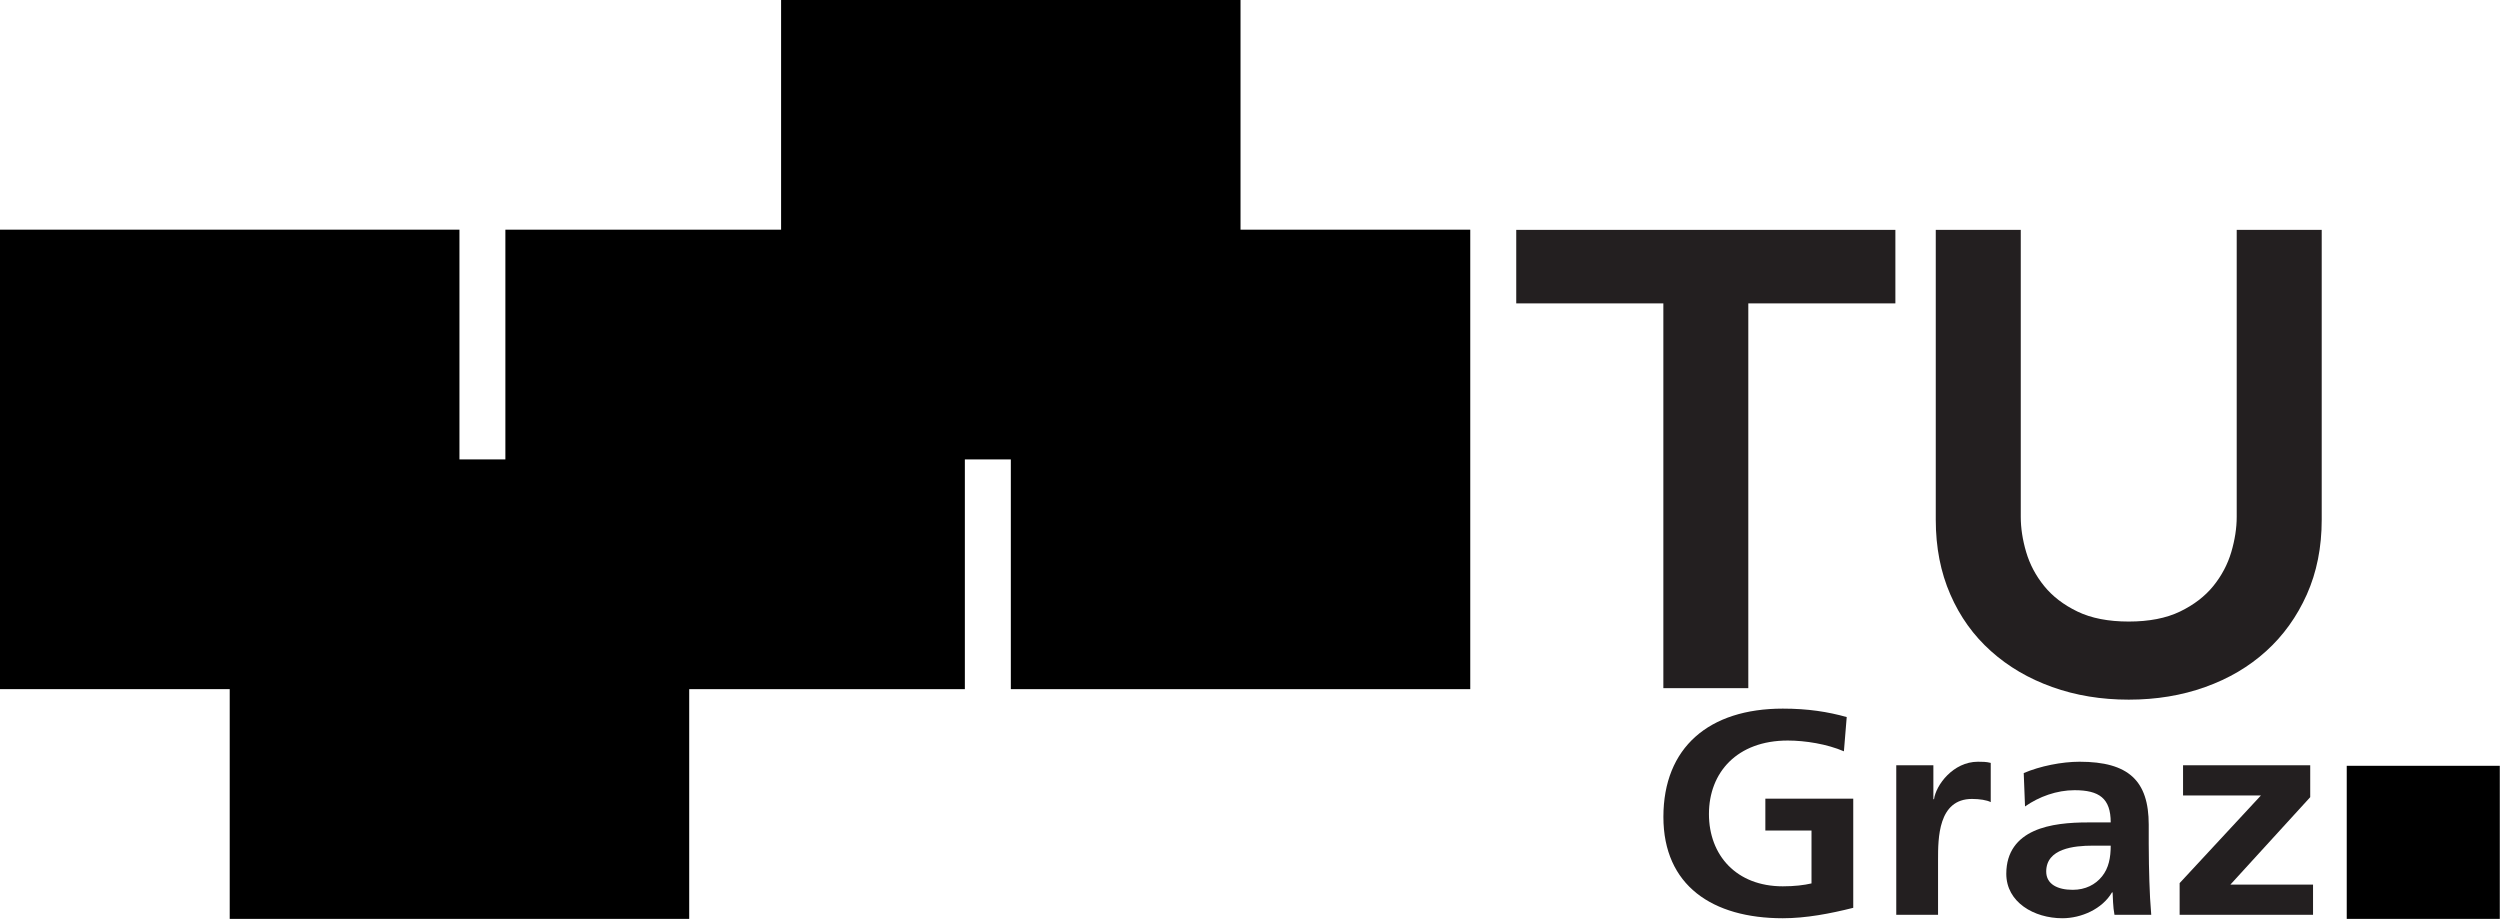
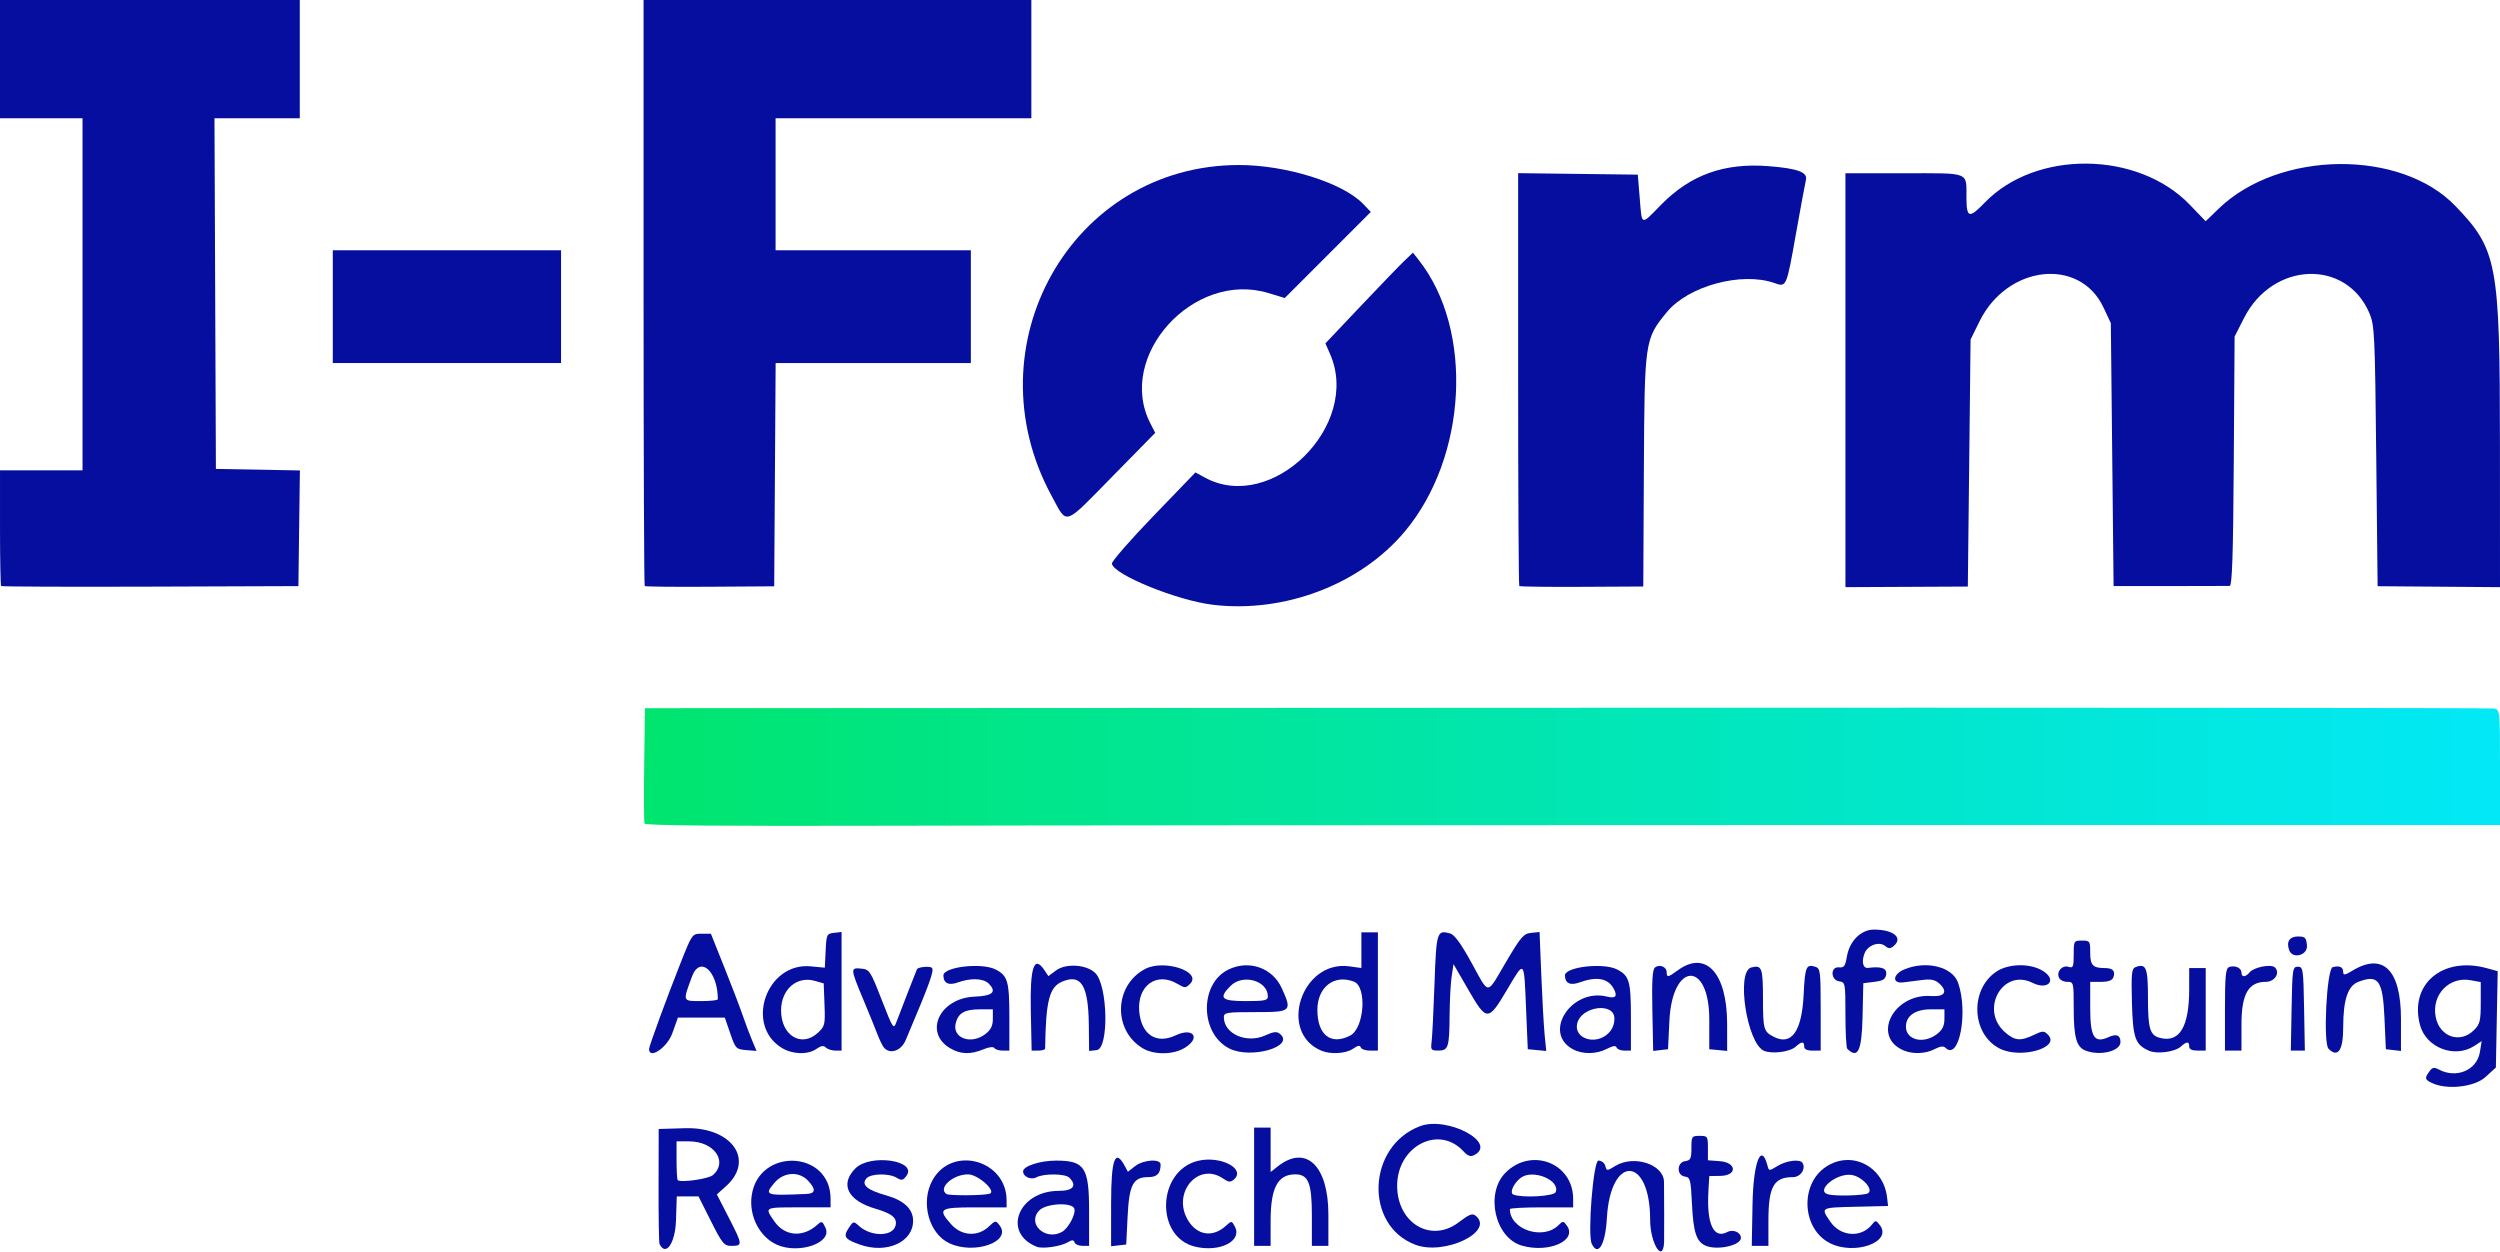
- <svg xmlns="http://www.w3.org/2000/svg" id="int-header-logo-img" xml:space="preserve" height="51.862" width="141.1" version="1.1" viewBox="0 0 141.1 51.862">
-   <g transform="matrix(1.25 0 0 -1.25 0 51.862)">
-     <g transform="scale(.1)">
-       <path d="m0 103.73h207.45v207.46l-207.45 0.01v-207.47z" />
-       <path d="m228.19 103.73h207.46v207.46h-207.46v-207.46z" />
-       <path d="m456.41 103.73h207.44v207.46h-207.44v-207.46z" />
-       <path d="m103.72 0h207.47v207.46h-207.47v-207.46z" />
-       <path d="m352.68 207.46h207.44v207.46h-207.44v-207.46z" />
-       <path style="fill:#231f20" d="m751.04 277.91h-66.426v33.195h171.19v-33.195h-66.407v-173.73h-38.359v173.73" />
-       <path style="fill:#231f20" d="m1048.3 180.22c0-12.461-2.25-23.711-6.72-33.75-4.5-10.039-10.61-18.555-18.36-25.567-7.76-7.031-16.9-12.421-27.503-16.21-10.605-3.809-22.109-5.704-34.551-5.704-12.422 0-23.945 1.895-34.551 5.704-10.605 3.789-19.824 9.179-27.656 16.21-7.851 7.012-13.984 15.528-18.34 25.567-4.394 10.039-6.582 21.289-6.582 33.75v130.89h38.379v-129.59c0-5.039 0.801-10.351 2.442-15.898 1.64-5.547 4.336-10.664 8.125-15.332s8.789-8.516 15.039-11.523c6.211-3.008 13.926-4.512 23.144-4.512 9.199 0 16.914 1.504 23.145 4.512 6.23 3.007 11.25 6.855 15.039 11.523 3.77 4.668 6.48 9.785 8.12 15.332 1.63 5.547 2.45 10.859 2.45 15.898v129.59h38.38v-130.89">
-       </path>
-       <path style="fill:#231f20" d="m832.56 75.664c-7.597 3.281-17.46 4.863-25.332 4.863-22.929 0-35.605-14.434-35.605-33.184 0-18.613 12.383-32.637 33.34-32.637 5.351 0 9.59 0.527 12.969 1.309v23.867h-20.84v14.414h39.687v-49.297c-10.41-2.617-21.25-4.707-31.816-4.707-31.797 0-53.906 14.805-53.906 45.742 0 31.348 20.566 48.906 53.906 48.906 11.406 0 20.41-1.445 28.867-3.809l-1.27-15.469">
-       </path>
-       <path style="fill:#231f20" d="m856.2 69.375h16.758v-15.332h0.293c0.84 6.289 8.574 16.914 19.824 16.914 1.836 0 3.828 0 5.782-0.527v-17.715c-1.68 0.918-5.059 1.445-8.457 1.445-15.333 0-15.333-17.832-15.333-27.52v-24.785h-18.867v67.52">
-       </path>
-       <path style="fill:#231f20" d="m913.75 65.84c7.324 3.145 17.187 5.117 25.215 5.117 22.09 0 31.23-8.535 31.23-28.457v-8.652c0-6.816 0.156-11.934 0.293-16.914 0.137-5.117 0.41-9.824 0.84-15.078h-16.602c-0.703 3.535-0.703 8.008-0.839 10.098h-0.293c-4.36-7.462-13.81-11.661-22.38-11.661-12.793 0-25.332 7.207-25.332 20.059 0 10.078 5.195 15.976 12.383 19.258 7.187 3.281 16.464 3.945 24.355 3.945h10.41c0 10.879-5.195 14.551-16.328 14.551-8.008 0-16.035-2.891-22.363-7.344l-0.586 15.078zm22.11-52.715c5.782 0 10.274 2.363 13.223 6.035 3.105 3.809 3.945 8.652 3.945 13.906h-8.164c-8.437 0-20.957-1.309-20.957-11.68 0-5.762 5.195-8.262 11.953-8.262">
-       </path>
-       <path style="fill:#231f20" d="m985.69 69.375h57.422v-14.414l-36.04-39.473h37.31v-13.633h-60.235v14.297l36.715 39.59h-35.172v13.633">
-       </path>
-       <path d="m1059.6 0h69.102v69.121h-69.102v-69.121z" />
+ <svg xmlns="http://www.w3.org/2000/svg" xmlns:xlink="http://www.w3.org/1999/xlink" width="240.507mm" height="120.385mm" viewBox="0 0 240.507 120.385" version="1.1" id="svg1" xml:space="preserve">
+   <defs id="defs1">
+     <linearGradient id="linearGradient100">
+       <stop style="stop-color:#00e56e;stop-opacity:1;" offset="0" id="stop100" />
+       <stop style="stop-color:#02e8f7;stop-opacity:1;" offset="1" id="stop101" />
+     </linearGradient>
+     <linearGradient xlink:href="#linearGradient100" id="linearGradient101" x1="54.699" y1="172.54" x2="233.254" y2="172.54" gradientUnits="userSpaceOnUse" />
+   </defs>
+   <g id="layer1" transform="translate(7.251802,-98.77058)">
+     <g id="g101">
+       <path style="fill:url(#linearGradient101)" d="m 54.754,178.006 c -0.057,-0.149 -0.072,-2.709 -0.032,-5.689 l 0.072,-5.417 88.635,-0.04 c 48.749,-0.022 88.903,0.01 89.231,0.071 0.595,0.111 0.595,0.115 0.595,5.662 v 5.551 l -66.212,7.5e-4 c -36.417,4.2e-4 -76.556,0.03 -89.198,0.066 -15.542,0.044 -23.02,-0.023 -23.091,-0.206 z" id="path93" />
+       <g id="g100" style="fill:#060e9f;fill-opacity:1">
+         <path style="fill:#060e9f;fill-opacity:1" d="m 24.763,128.272 v -5.424 H 35.743 46.723 v 5.424 5.424 H 35.743 24.763 Z" id="path100" />
+         <path style="fill:#060e9f;fill-opacity:1" d="m 93.936,146.514 c -7.898,-14.489 1.922,-31.868 18.007,-31.868 4.537,0 9.998,1.712 11.946,3.746 l 0.736,0.768 -4.14,4.14 -4.14,4.14 -1.588,-0.481 c -7.19,-2.177 -14.66,6.084 -11.341,12.542 l 0.468,0.91 -4.04,4.115 c -4.86,4.951 -4.38,4.789 -5.907,1.987 z" id="path99" />
+         <path style="fill:#060e9f;fill-opacity:1" d="m 170.284,135.349 4e-5,-19.91 h 5.658 c 6.427,0 5.968,-0.183 5.984,2.381 0.012,1.929 0.264,1.993 1.762,0.441 4.913,-5.089 14.74,-4.983 19.732,0.213 l 1.518,1.58 1.26,-1.216 c 5.81,-5.61 17.5,-5.735 22.773,-0.244 4.026,4.193 4.273,5.513 4.279,22.906 l 0.005,13.758 -5.887,-0.046 -5.887,-0.046 -0.132,-12.521 c -0.124,-11.779 -0.164,-12.595 -0.663,-13.759 -2.242,-5.229 -9.298,-4.953 -12.052,0.472 l -0.911,1.794 -0.079,11.987 c -0.06,9.108 -0.155,11.99 -0.397,12 -0.175,0.007 -2.759,0.013 -5.742,0.014 l -5.424,7.8e-4 -0.132,-12.648 -0.132,-12.648 -0.705,-1.502 c -2.285,-4.871 -9.256,-4.096 -11.927,1.327 l -0.862,1.75 -0.132,11.883 -0.132,11.883 -5.887,0.029 -5.887,0.029 z" id="path98" />
+         <path style="fill:#060e9f;fill-opacity:1" d="m 138.909,155.149 c -0.061,-0.061 -0.111,-9.022 -0.111,-19.915 v -19.805 l 5.755,0.071 5.755,0.071 0.183,2.212 c 0.229,2.765 0.07,2.712 2.06,0.684 2.834,-2.887 6.083,-4.05 10.362,-3.71 2.76,0.219 3.748,0.582 3.572,1.311 -0.075,0.309 -0.507,2.646 -0.961,5.193 -0.926,5.2 -0.903,5.147 -2.092,4.732 -3.153,-1.099 -8.27,0.292 -10.331,2.808 -2.129,2.6 -2.144,2.706 -2.208,15.283 l -0.056,11.109 -5.909,0.033 c -3.25,0.018 -5.958,-0.017 -6.019,-0.077 z" id="path97" />
+         <path style="fill:#060e9f;fill-opacity:1" d="m 54.771,155.149 c -0.061,-0.061 -0.11,-12.771 -0.11,-28.244 V 98.771 h 18.653 18.653 v 5.689 5.689 H 79.664 67.361 v 6.35 6.35 h 9.393 9.393 v 5.424 5.424 h -9.39 -9.39 l -0.069,10.739 -0.069,10.739 -6.173,0.042 c -3.395,0.023 -6.223,-0.007 -6.284,-0.068 z" id="path96" />
+         <path style="fill:#060e9f;fill-opacity:1" d="m -7.141,155.149 c -0.061,-0.061 -0.11,-2.591 -0.11,-5.622 v -5.512 h 3.969 3.969 V 127.081 110.148 H -3.283 -7.252 v -5.689 -5.689 H 7.168 21.588 v 5.689 5.689 h -4.103 -4.103 l 0.068,16.867 0.068,16.867 4.04,0.073 4.04,0.073 -0.071,5.564 -0.071,5.564 -14.243,0.051 c -7.834,0.028 -14.293,0.002 -14.354,-0.059 z" id="path95" />
+         <path style="fill:#060e9f;fill-opacity:1" d="m 109.443,156.953 c -3.448,-0.41 -9.567,-2.899 -9.727,-3.956 -0.032,-0.211 1.763,-2.272 3.989,-4.58 l 4.047,-4.197 0.905,0.493 c 6.437,3.507 15.071,-5.022 12.043,-11.896 l -0.446,-1.012 3.426,-3.618 c 1.884,-1.99 3.78,-3.954 4.212,-4.364 l 0.786,-0.745 0.571,0.726 c 5.285,6.719 4.656,18.912 -1.347,26.089 -4.255,5.088 -11.559,7.881 -18.459,7.061 z" id="path94" />
+         <path style="fill:#060e9f;fill-opacity:1" d="m 212.983,190.2 c -0.311,-0.809 0.017,-1.338 0.828,-1.338 0.698,0 0.8,0.1 0.873,0.86 0.091,0.939 -1.367,1.349 -1.701,0.478 z" id="path92" />
+         <path style="fill:#060e9f;fill-opacity:1" d="m 216.762,199.665 c -0.541,-0.541 -0.177,-7.699 0.399,-7.85 0.684,-0.179 1.012,-0.018 1.012,0.497 0,0.297 0.184,0.265 0.86,-0.147 2.969,-1.81 4.696,-0.105 4.696,4.638 v 3.073 l -0.728,-0.084 -0.728,-0.084 -0.132,-2.999 c -0.161,-3.639 -0.578,-4.219 -2.509,-3.485 -1.013,0.385 -1.46,1.719 -1.46,4.359 0,2.245 -0.504,2.988 -1.411,2.081 z" id="path91" />
+         <path style="fill:#060e9f;fill-opacity:1" d="m 213.205,195.807 c 0.069,-3.834 0.099,-4.035 0.602,-4.035 0.503,0 0.533,0.201 0.602,4.035 l 0.073,4.035 h -0.675 -0.675 z" id="path90" />
+         <path style="fill:#060e9f;fill-opacity:1" d="m 206.796,195.901 c 0,-3.259 0.069,-3.967 0.397,-4.093 0.544,-0.209 1.191,0.074 1.191,0.521 0,0.481 0.38,0.47 0.788,-0.021 0.417,-0.502 2.078,-0.819 2.433,-0.464 0.523,0.523 -0.023,1.383 -0.878,1.383 -1.671,0 -2.343,1.17 -2.343,4.081 v 2.534 h -0.794 -0.794 z" id="path89" />
+         <path style="fill:#060e9f;fill-opacity:1" d="m 170.46,199.665 c -0.097,-0.097 -0.176,-1.577 -0.176,-3.289 0,-3.026 -0.017,-3.115 -0.595,-3.197 -0.845,-0.12 -0.867,-1.435 -0.022,-1.348 0.481,0.05 0.603,-0.119 0.76,-1.045 0.251,-1.488 1.355,-2.586 2.598,-2.586 1.89,0 2.841,0.798 1.89,1.587 -0.315,0.261 -0.478,0.262 -0.79,0.003 -0.593,-0.492 -1.699,-0.1 -2.008,0.712 -0.305,0.801 -0.142,1.447 0.347,1.383 1.264,-0.165 1.824,0.032 1.742,0.614 -0.068,0.476 -0.296,0.622 -1.143,0.728 l -1.058,0.132 -0.074,3.241 c -0.075,3.277 -0.458,4.076 -1.469,3.065 z" id="path88" />
+         <path style="fill:#060e9f;fill-opacity:1" d="m 151.71,195.998 c -0.059,-2.84 0.008,-3.948 0.247,-4.147 0.426,-0.352 1.128,-0.078 1.128,0.441 0,0.534 0.141,0.513 1.051,-0.16 2.703,-1.998 4.766,0.228 4.768,5.146 l 0.001,2.596 -0.86,-0.083 -0.86,-0.083 v -2.867 c 0,-5.678 -3.561,-5.556 -3.836,0.132 l -0.132,2.736 -0.714,0.082 -0.714,0.082 z" id="path87" />
+         <path style="fill:#060e9f;fill-opacity:1" d="m 130.475,198.982 c 0.06,-0.473 0.185,-2.982 0.277,-5.576 0.178,-5.015 0.229,-5.18 1.499,-4.839 0.413,0.111 1.04,0.968 2.05,2.803 1.76,3.197 1.414,3.204 3.336,-0.062 1.422,-2.416 1.685,-2.721 2.409,-2.793 l 0.812,-0.081 0.169,4.182 c 0.093,2.3 0.238,4.875 0.321,5.722 l 0.152,1.54 -0.888,-0.085 -0.888,-0.085 -0.165,-3.914 c -0.202,-4.78 -0.117,-4.698 -1.842,-1.785 -1.801,3.042 -1.946,3.04 -3.728,-0.049 l -1.408,-2.44 -0.179,1.183 c -0.098,0.651 -0.188,2.334 -0.198,3.741 -0.024,3.093 -0.121,3.395 -1.09,3.395 -0.691,0 -0.74,-0.067 -0.639,-0.86 z" id="path86" />
+         <path style="fill:#060e9f;fill-opacity:1" d="m 91.914,195.978 c -0.086,-4.184 0.319,-5.368 1.321,-3.858 l 0.369,0.556 0.751,-0.555 c 0.947,-0.7 2.942,-0.561 3.766,0.263 1.213,1.213 1.319,7.272 0.13,7.409 l -0.728,0.084 -0.026,-2.465 c -0.041,-3.848 -0.721,-4.971 -2.549,-4.214 -1.251,0.518 -1.591,1.841 -1.655,6.445 -0.002,0.109 -0.294,0.198 -0.651,0.198 h -0.648 z" id="path85" />
+         <path style="fill:#060e9f;fill-opacity:1" d="m 77.756,199.511 c -0.139,-0.182 -0.41,-0.747 -0.603,-1.257 -0.192,-0.509 -0.808,-2.021 -1.367,-3.36 -1.234,-2.952 -1.24,-3.046 -0.186,-2.941 0.795,0.079 0.88,0.209 1.966,2.992 1.111,2.845 1.142,2.892 1.432,2.117 0.311,-0.831 1.934,-5.001 1.968,-5.059 0.119,-0.196 1.154,-0.304 1.404,-0.147 0.308,0.194 -0.094,1.319 -2.499,6.993 -0.444,1.047 -1.555,1.395 -2.116,0.661 z" id="path84" />
+         <path style="fill:#060e9f;fill-opacity:1" d="m 55.19,199.69 c 0,-0.271 1.671,-4.839 2.994,-8.183 1.151,-2.909 1.152,-2.91 2.052,-2.91 h 0.901 l 1.271,3.175 c 0.699,1.746 1.496,3.83 1.772,4.63 0.276,0.8 0.692,1.909 0.926,2.464 l 0.424,1.009 -1.003,-0.083 c -0.963,-0.08 -1.023,-0.142 -1.526,-1.604 l -0.524,-1.521 h -2.256 -2.256 l -0.545,1.521 c -0.49,1.366 -2.229,2.539 -2.229,1.503 z m 6.615,-4.789 c 0,-2.718 -1.724,-4.237 -2.483,-2.189 -0.906,2.445 -0.936,2.366 0.895,2.366 0.873,0 1.587,-0.08 1.587,-0.177 z" id="path83" />
+         <path style="fill:#060e9f;fill-opacity:1" d="m 199.52,199.869 c -1.36,-0.591 -1.582,-1.209 -1.674,-4.649 -0.074,-2.764 -0.025,-3.268 0.331,-3.404 1.035,-0.397 1.211,0.027 1.211,2.912 0,3.04 0.185,3.647 1.186,3.898 1.855,0.465 2.779,-1.087 2.781,-4.672 l 0.001,-2.051 h 0.794 0.794 v 3.969 3.969 h -0.794 c -0.529,0 -0.794,-0.132 -0.794,-0.397 0,-0.509 -0.239,-0.502 -0.819,0.022 -0.55,0.498 -2.271,0.727 -3.018,0.402 z" id="path82" />
+         <path style="fill:#060e9f;fill-opacity:1" d="m 193.365,199.832 c -0.865,-0.347 -1.121,-1.286 -1.121,-4.109 0,-2.457 -0.01,-2.496 -0.633,-2.496 -0.348,0 -0.707,-0.194 -0.798,-0.43 -0.227,-0.592 0.34,-1.203 0.94,-1.013 0.435,0.138 0.492,0.002 0.492,-1.185 0,-1.313 0.016,-1.341 0.794,-1.341 0.761,0 0.794,0.047 0.794,1.162 0,1.227 0.252,1.484 1.461,1.484 0.727,0 0.988,0.31 0.76,0.902 -0.109,0.285 -0.494,0.421 -1.191,0.421 h -1.03 v 2.504 c 0,2.83 0.387,3.443 1.773,2.811 0.755,-0.344 1.137,-0.183 1.137,0.478 0,0.886 -1.996,1.366 -3.377,0.811 z" id="path81" />
+         <path style="fill:#060e9f;fill-opacity:1" d="m 185.119,199.643 c -2.714,-1.384 -2.894,-5.677 -0.31,-7.403 1.171,-0.782 3.239,-0.818 4.453,-0.078 1.429,0.871 0.536,1.917 -0.988,1.157 -2.848,-1.421 -5.093,2.56 -2.667,4.728 0.954,0.853 1.495,0.908 2.796,0.288 0.862,-0.411 0.976,-0.413 1.363,-0.025 1.253,1.253 -2.624,2.365 -4.648,1.333 z" id="path80" />
+         <path style="fill:#060e9f;fill-opacity:1" d="m 175.934,199.844 c -3.18,-1.283 -1.072,-5.52 2.614,-5.253 1.299,0.094 1.623,-0.424 0.755,-1.209 -0.4,-0.362 -0.795,-0.44 -1.663,-0.33 -0.626,0.079 -1.433,0.181 -1.792,0.226 -1.096,0.138 -1.026,-0.777 0.095,-1.246 2.118,-0.885 4.642,-0.257 5.181,1.288 0.997,2.861 0.084,7.551 -1.217,6.25 -0.187,-0.187 -0.515,-0.146 -1.045,0.131 -0.847,0.442 -2.044,0.5 -2.927,0.144 z m 3.177,-1.609 c 0.511,-0.402 0.697,-0.791 0.697,-1.455 v -0.907 h -1.323 c -1.49,0 -2.381,0.624 -2.381,1.667 0,1.305 1.725,1.704 3.007,0.695 z" id="path79" />
+         <path style="fill:#060e9f;fill-opacity:1" d="m 162.449,199.86 c -1.64,-0.702 -2.701,-7.633 -1.227,-8.015 1.018,-0.264 1.124,0.011 1.129,2.925 0.004,3.022 0.061,3.229 1.012,3.731 1.721,0.907 2.729,-0.492 2.899,-4.021 0.13,-2.702 0.246,-2.983 1.114,-2.707 0.495,0.157 0.527,0.405 0.527,4.118 v 3.951 h -0.794 c -0.529,0 -0.794,-0.132 -0.794,-0.397 0,-0.509 -0.239,-0.502 -0.819,0.022 -0.557,0.504 -2.272,0.725 -3.048,0.393 z" id="path78" />
+         <path style="fill:#060e9f;fill-opacity:1" d="m 144.052,199.705 c -2.936,-1.595 -0.115,-5.915 3.303,-5.057 0.811,0.204 1.022,-0.031 0.655,-0.728 -0.546,-1.039 -1.63,-1.246 -3.32,-0.634 -0.879,0.318 -1.375,0.08 -1.389,-0.667 -0.016,-0.836 3.703,-1.265 5.028,-0.579 1.165,0.602 1.318,1.137 1.318,4.61 v 3.192 h -0.639 c -0.352,0 -0.684,-0.135 -0.739,-0.3 -0.069,-0.207 -0.358,-0.166 -0.935,0.132 -1.019,0.527 -2.344,0.539 -3.281,0.031 z m 3.394,-1.497 c 0.402,-0.378 0.612,-0.878 0.612,-1.455 0,-1.599 -3.179,-1.18 -3.577,0.471 -0.349,1.45 1.733,2.141 2.964,0.984 z" id="path77" />
+         <path style="fill:#060e9f;fill-opacity:1" d="m 119.88,199.854 c -4.221,-1.746 -1.911,-8.748 2.679,-8.118 l 1.158,0.159 v -1.715 -1.715 h 0.794 0.794 v 5.689 5.689 h -0.772 c -0.424,0 -0.819,-0.141 -0.876,-0.314 -0.074,-0.223 -0.29,-0.184 -0.742,0.132 -0.671,0.47 -2.14,0.564 -3.033,0.194 z m 2.758,-1.457 c 1.366,-0.707 1.639,-4.706 0.354,-5.194 -1.896,-0.721 -3.508,0.53 -3.508,2.723 0,2.414 1.298,3.431 3.155,2.471 z" id="path76" />
+         <path style="fill:#060e9f;fill-opacity:1" d="m 111.022,199.643 c -2.842,-1.428 -2.903,-6.233 -0.098,-7.598 1.977,-0.962 4.24,-0.175 5.129,1.783 1.02,2.247 0.952,2.31 -2.523,2.31 -2.793,0 -3.043,0.041 -3.043,0.493 0,1.599 2.185,2.56 3.979,1.751 0.823,-0.371 1.115,-0.401 1.423,-0.146 1.464,1.215 -2.798,2.447 -4.868,1.407 z m 3.699,-5.01 c 0,-1.52 -2.401,-2.204 -3.584,-1.021 -1.186,1.186 -0.905,1.467 1.467,1.467 1.809,0 2.117,-0.065 2.117,-0.446 z" id="path75" />
+         <path style="fill:#060e9f;fill-opacity:1" d="m 102.659,199.606 c -2.872,-1.751 -2.722,-6.07 0.265,-7.624 1.827,-0.95 5.483,0.264 4.314,1.433 -0.43,0.43 -0.497,0.43 -1.223,0.001 -1.999,-1.181 -3.875,0.17 -3.67,2.644 0.185,2.23 1.638,3.197 3.488,2.32 1.708,-0.811 2.475,0.23 0.884,1.2 -1.109,0.676 -2.973,0.688 -4.058,0.026 z" id="path74" />
+         <path style="fill:#060e9f;fill-opacity:1" d="m 84.11,199.588 c -2.517,-1.535 -0.931,-4.803 2.395,-4.937 1.749,-0.07 2.162,-0.454 1.356,-1.26 -0.51,-0.51 -1.73,-0.553 -2.967,-0.106 -0.879,0.318 -1.375,0.08 -1.389,-0.667 -0.016,-0.836 3.703,-1.265 5.028,-0.579 1.165,0.602 1.318,1.137 1.318,4.61 v 3.192 h -0.646 c -0.355,0 -0.715,-0.112 -0.8,-0.249 -0.091,-0.147 -0.525,-0.093 -1.065,0.132 -1.241,0.519 -2.223,0.477 -3.23,-0.137 z m 3.456,-1.354 c 0.511,-0.402 0.697,-0.791 0.697,-1.455 v -0.907 h -1.272 c -1.45,0 -2.066,0.361 -2.304,1.351 -0.345,1.434 1.512,2.087 2.879,1.011 z" id="path73" />
+         <path style="fill:#060e9f;fill-opacity:1" d="m 67.969,199.588 c -3.596,-2.193 -1.474,-8.246 2.753,-7.853 l 1.377,0.128 0.078,-1.633 c 0.075,-1.563 0.11,-1.637 0.806,-1.717 l 0.728,-0.084 v 5.706 5.706 h -0.609 c -0.335,0 -0.741,-0.133 -0.904,-0.295 -0.217,-0.217 -0.456,-0.182 -0.906,0.132 -0.824,0.577 -2.294,0.537 -3.324,-0.091 z m 3.465,-1.464 c 0.67,-0.621 0.707,-0.777 0.634,-2.703 l -0.077,-2.044 -0.851,-0.243 c -1.741,-0.498 -3.25,0.823 -3.25,2.845 0,2.421 1.964,3.609 3.544,2.145 z" id="path72" />
+         <path style="fill:#060e9f;fill-opacity:1" d="m 226.706,202.958 c -0.692,-0.334 -0.72,-0.464 -0.244,-1.115 0.287,-0.393 0.454,-0.426 0.909,-0.183 1.691,0.905 3.672,0.063 3.951,-1.68 l 0.169,-1.052 -0.696,0.456 c -1.89,1.239 -4.643,0.191 -5.231,-1.992 -1.059,-3.931 2.164,-6.661 6.456,-5.47 l 1.014,0.281 -0.088,4.633 -0.088,4.633 -0.988,0.905 c -1.066,0.977 -3.724,1.276 -5.163,0.582 z m 4.047,-5.089 c 0.574,-0.574 0.649,-0.88 0.649,-2.634 v -1.984 l -0.955,-0.179 c -2.074,-0.389 -3.782,1.385 -3.383,3.513 0.363,1.935 2.348,2.626 3.689,1.285 z" id="path71" />
+         <path style="fill:#060e9f;fill-opacity:1" d="m 161.347,214.592 c 0.073,-4.023 0.839,-5.98 1.441,-3.679 0.138,0.526 0.146,0.526 0.973,0.022 0.857,-0.522 2.153,-0.681 2.393,-0.292 0.349,0.565 -0.183,1.369 -0.907,1.369 -1.864,0 -2.372,0.904 -2.372,4.22 v 2.394 h -0.801 -0.801 z" id="path70" />
+         <path style="fill:#060e9f;fill-opacity:1" d="m 145.879,218.428 c -0.419,-0.88 0.153,-8.004 0.642,-8.004 0.3,0 0.587,0.221 0.662,0.51 0.132,0.503 0.144,0.503 0.967,9.9e-4 1.779,-1.085 4.65,-0.152 4.679,1.52 0.019,1.105 0.027,5.536 0.01,5.841 -0.115,2.051 -1.341,0.071 -1.341,-2.166 0,-6.178 -3.824,-6.324 -4.164,-0.159 -0.139,2.529 -0.85,3.729 -1.455,2.456 z" id="path69" />
+         <path style="fill:#060e9f;fill-opacity:1" d="m 113.398,212.938 v -5.689 h 0.794 0.794 v 2.136 2.136 l 0.697,-0.548 c 2.7,-2.123 4.859,-0.069 4.859,4.623 v 3.03 h -0.794 -0.794 v -2.91 c 0,-3.141 -0.335,-3.969 -1.605,-3.969 -1.682,0 -2.364,1.294 -2.364,4.485 v 2.394 h -0.794 -0.794 z" id="path68" />
+         <path style="fill:#060e9f;fill-opacity:1" d="m 99.64,214.543 c 0,-4.293 0.387,-5.338 1.327,-3.581 l 0.288,0.538 0.683,-0.538 c 0.8,-0.629 2.464,-0.739 2.464,-0.162 0,0.862 -0.34,1.212 -1.178,1.212 -1.471,0 -1.845,0.712 -1.997,3.797 l -0.132,2.686 -0.728,0.084 -0.728,0.084 z" id="path67" />
+         <path style="fill:#060e9f;fill-opacity:1" d="m 56.195,218.444 c -0.057,-0.117 -0.098,-2.654 -0.091,-5.638 l 0.012,-5.424 2.527,-0.075 c 4.514,-0.134 6.765,3.065 3.935,5.594 l -0.866,0.773 1.198,2.338 c 1.292,2.522 1.299,2.615 0.175,2.615 -0.676,0 -0.861,-0.227 -1.943,-2.381 l -1.196,-2.381 h -1.045 -1.045 l -0.076,2.315 c -0.073,2.204 -0.985,3.508 -1.585,2.264 z m 5.146,-6.631 c 1.47,-1.308 0.1,-3.24 -2.298,-3.24 h -1.208 v 1.808 c 0,0.994 0.05,1.858 0.11,1.918 0.272,0.272 2.979,-0.115 3.396,-0.486 z" id="path66" />
+         <path style="fill:#060e9f;fill-opacity:1" d="m 168.785,218.361 c -2.689,-1.37 -2.91,-5.646 -0.38,-7.336 2.446,-1.634 5.546,-0.071 5.89,2.971 l 0.09,0.794 -3.109,0.074 c -3.424,0.082 -3.384,0.059 -2.453,1.429 0.988,1.454 2.993,1.59 4.019,0.272 0.33,-0.424 0.377,-0.42 0.749,0.061 1.255,1.624 -2.42,2.951 -4.806,1.735 z m 3.67,-4.795 c 0.589,-0.364 -0.627,-1.672 -1.648,-1.772 -1.48,-0.145 -3.447,1.567 -2.164,1.883 0.756,0.186 3.458,0.108 3.811,-0.111 z" id="path65" />
+         <path style="fill:#060e9f;fill-opacity:1" d="m 156.873,218.625 c -0.918,-0.37 -1.22,-1.267 -1.352,-4.017 -0.114,-2.369 -0.167,-2.575 -0.684,-2.648 -0.816,-0.116 -0.786,-1.371 0.035,-1.487 0.515,-0.073 0.595,-0.243 0.595,-1.257 0,-1.126 0.031,-1.172 0.794,-1.172 0.763,0 0.794,0.046 0.794,1.175 v 1.175 l 1.124,0.081 c 1.661,0.12 1.721,1.395 0.066,1.42 l -1.058,0.016 -0.084,1.439 c -0.185,3.165 0.501,4.65 1.821,3.944 0.55,-0.295 1.306,0.032 1.306,0.564 0,0.716 -2.221,1.224 -3.356,0.766 z" id="path64" />
+         <path style="fill:#060e9f;fill-opacity:1" d="m 139.151,218.601 c -2.594,-0.751 -3.548,-5.034 -1.564,-7.018 2.48,-2.48 6.503,-0.921 6.503,2.52 v 0.82 h -3.043 c -1.673,0 -3.043,0.075 -3.043,0.167 0,1.969 3.195,3.025 4.675,1.546 0.422,-0.422 0.469,-0.42 0.797,0.028 1.056,1.445 -1.725,2.69 -4.326,1.937 z m 3.261,-5.147 c 0.446,-1.162 -2.228,-2.246 -3.372,-1.367 -0.689,0.529 -1.091,1.446 -0.703,1.603 0.856,0.346 3.919,0.168 4.075,-0.236 z" id="path63" />
+         <path style="fill:#060e9f;fill-opacity:1" d="m 128.925,218.524 c -4.959,-1.846 -4.662,-9.502 0.444,-11.415 2.606,-0.977 7.446,1.583 5.233,2.768 -0.388,0.208 -0.623,0.125 -1.105,-0.388 -2.371,-2.524 -6.337,-0.431 -6.339,3.345 -0.002,3.615 3.263,5.557 5.927,3.523 1.026,-0.783 1.31,-0.891 1.638,-0.618 1.825,1.514 -2.994,3.83 -5.798,2.786 z" id="path62" />
+         <path style="fill:#060e9f;fill-opacity:1" d="m 107.71,218.701 c -3.845,-0.934 -3.652,-7.263 0.252,-8.246 2.19,-0.551 4.718,0.771 3.464,1.812 -0.305,0.253 -0.51,0.233 -0.985,-0.1 -2.414,-1.691 -5.002,1.376 -3.391,4.019 0.878,1.439 2.365,1.656 3.614,0.527 0.57,-0.515 0.574,-0.514 0.88,0.057 0.745,1.392 -1.467,2.506 -3.834,1.931 z" id="path61" />
+         <path style="fill:#060e9f;fill-opacity:1" d="m 92.496,218.716 c -3.377,-1.335 -1.791,-5.381 2.108,-5.381 1.389,0 1.786,-0.498 1.014,-1.27 -0.394,-0.394 -2.443,-0.416 -3.156,-0.035 -0.533,0.285 -1.289,-0.051 -1.289,-0.573 0,-0.502 1.636,-1.033 3.182,-1.033 2.744,0 3.168,0.652 3.168,4.874 v 3.328 h -0.639 c -0.352,0 -0.693,-0.149 -0.759,-0.331 -0.095,-0.263 -0.233,-0.264 -0.672,-0.005 -0.665,0.393 -2.406,0.643 -2.957,0.425 z m 2.396,-1.42 c 0.637,-0.341 1.394,-1.767 1.203,-2.265 -0.237,-0.617 -2.685,-0.493 -3.348,0.17 -1.244,1.244 0.519,2.965 2.145,2.095 z" id="path60" />
+         <path style="fill:#060e9f;fill-opacity:1" d="m 84.087,218.38 c -1.997,-0.932 -2.807,-3.979 -1.62,-6.091 1.889,-3.362 7.119,-1.919 7.119,1.964 v 0.67 H 86.543 c -3.433,0 -3.622,0.137 -2.276,1.643 0.991,1.109 2.539,1.204 3.586,0.221 0.664,-0.624 0.686,-0.626 1.065,-0.126 1.181,1.561 -2.423,2.843 -4.831,1.719 z m 3.845,-4.763 c 0.759,-0.193 -1.084,-1.869 -2.056,-1.869 -1.466,0 -2.926,1.331 -2.072,1.889 0.262,0.171 3.438,0.156 4.128,-0.02 z" id="path59" />
+         <path style="fill:#060e9f;fill-opacity:1" d="m 75.464,218.503 c -1.454,-0.518 -1.617,-0.757 -1.078,-1.578 0.453,-0.692 0.466,-0.694 1.017,-0.2 1.132,1.016 3.16,1.021 3.481,0.01 0.239,-0.754 -0.274,-1.205 -1.914,-1.682 -2.673,-0.777 -3.455,-2.354 -1.926,-3.883 1.43,-1.43 6.001,-0.756 4.904,0.723 -0.326,0.44 -0.464,0.468 -0.925,0.186 -0.752,-0.459 -2.528,-0.419 -2.93,0.066 -0.507,0.611 0.076,1.11 1.89,1.619 1.731,0.486 2.608,1.312 2.608,2.459 0,2.053 -2.564,3.194 -5.126,2.28 z" id="path58" />
+         <path style="fill:#060e9f;fill-opacity:1" d="m 67.493,218.518 c -1.658,-0.737 -2.698,-2.741 -2.436,-4.695 0.629,-4.687 7.595,-4.431 7.595,0.279 v 0.82 h -3.043 c -3.366,0 -3.317,-0.028 -2.366,1.345 1.002,1.446 2.751,1.583 4.142,0.324 0.416,-0.377 0.482,-0.351 0.784,0.312 0.655,1.438 -2.569,2.551 -4.677,1.615 z m 2.844,-4.887 c 0.877,-0.038 0.926,-0.448 0.152,-1.271 -0.881,-0.938 -2.357,-0.845 -3.239,0.204 -1.01,1.2 -0.894,1.24 3.087,1.067 z" id="path1" />
+       </g>
    </g>
  </g>
</svg>
